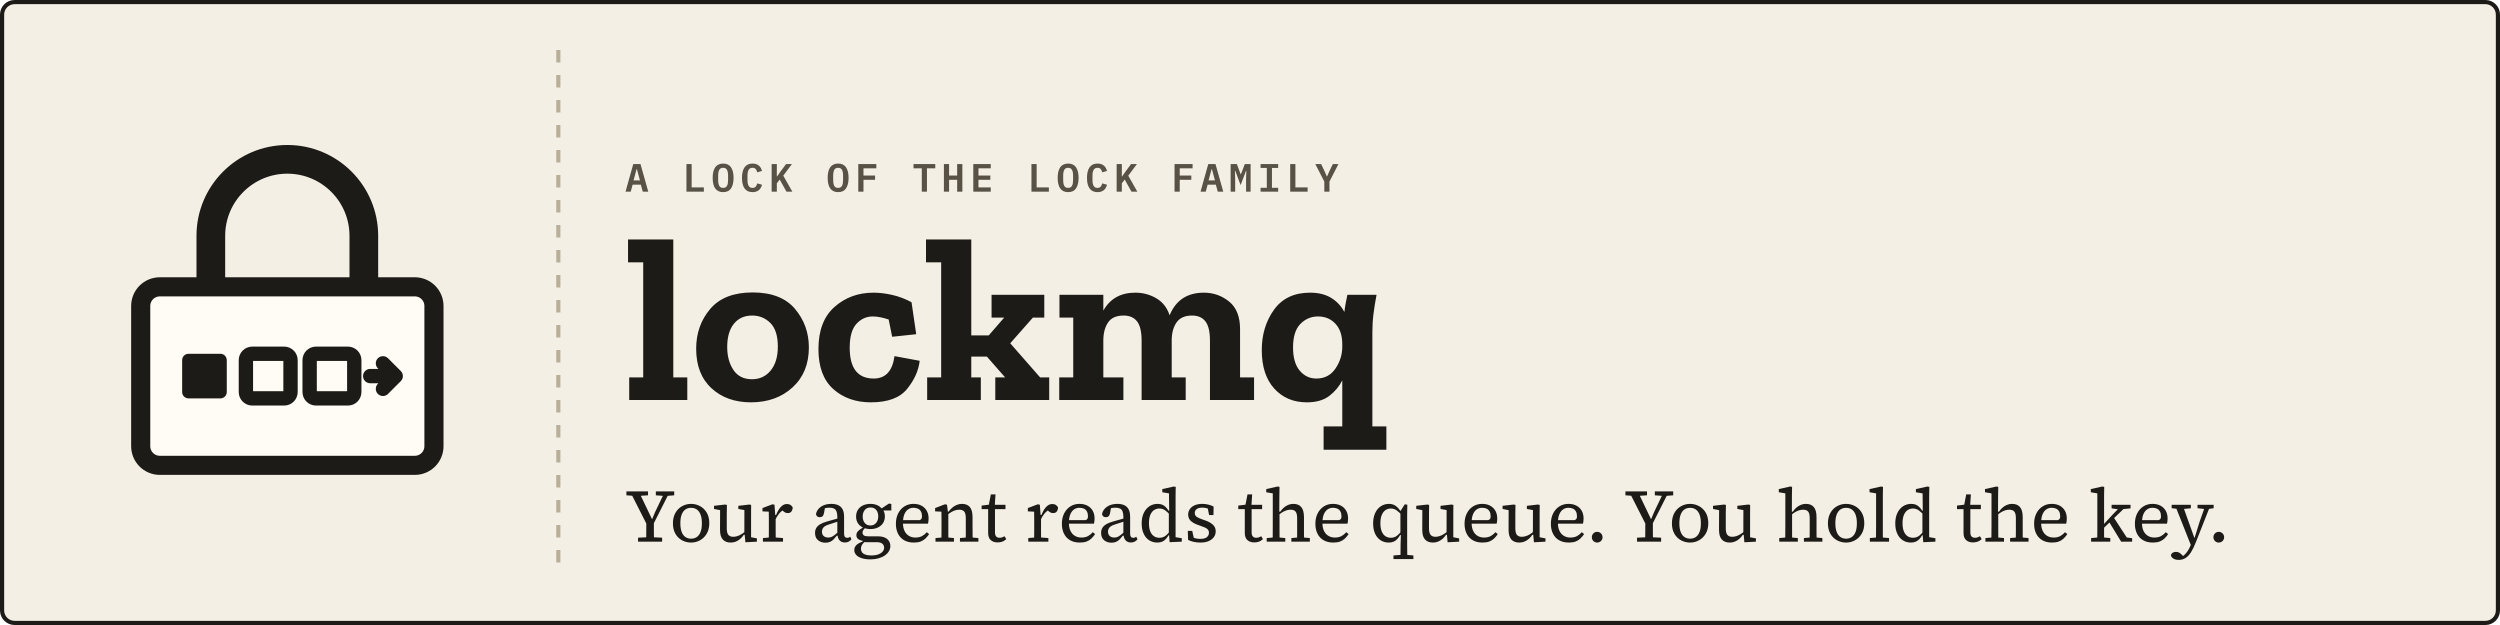
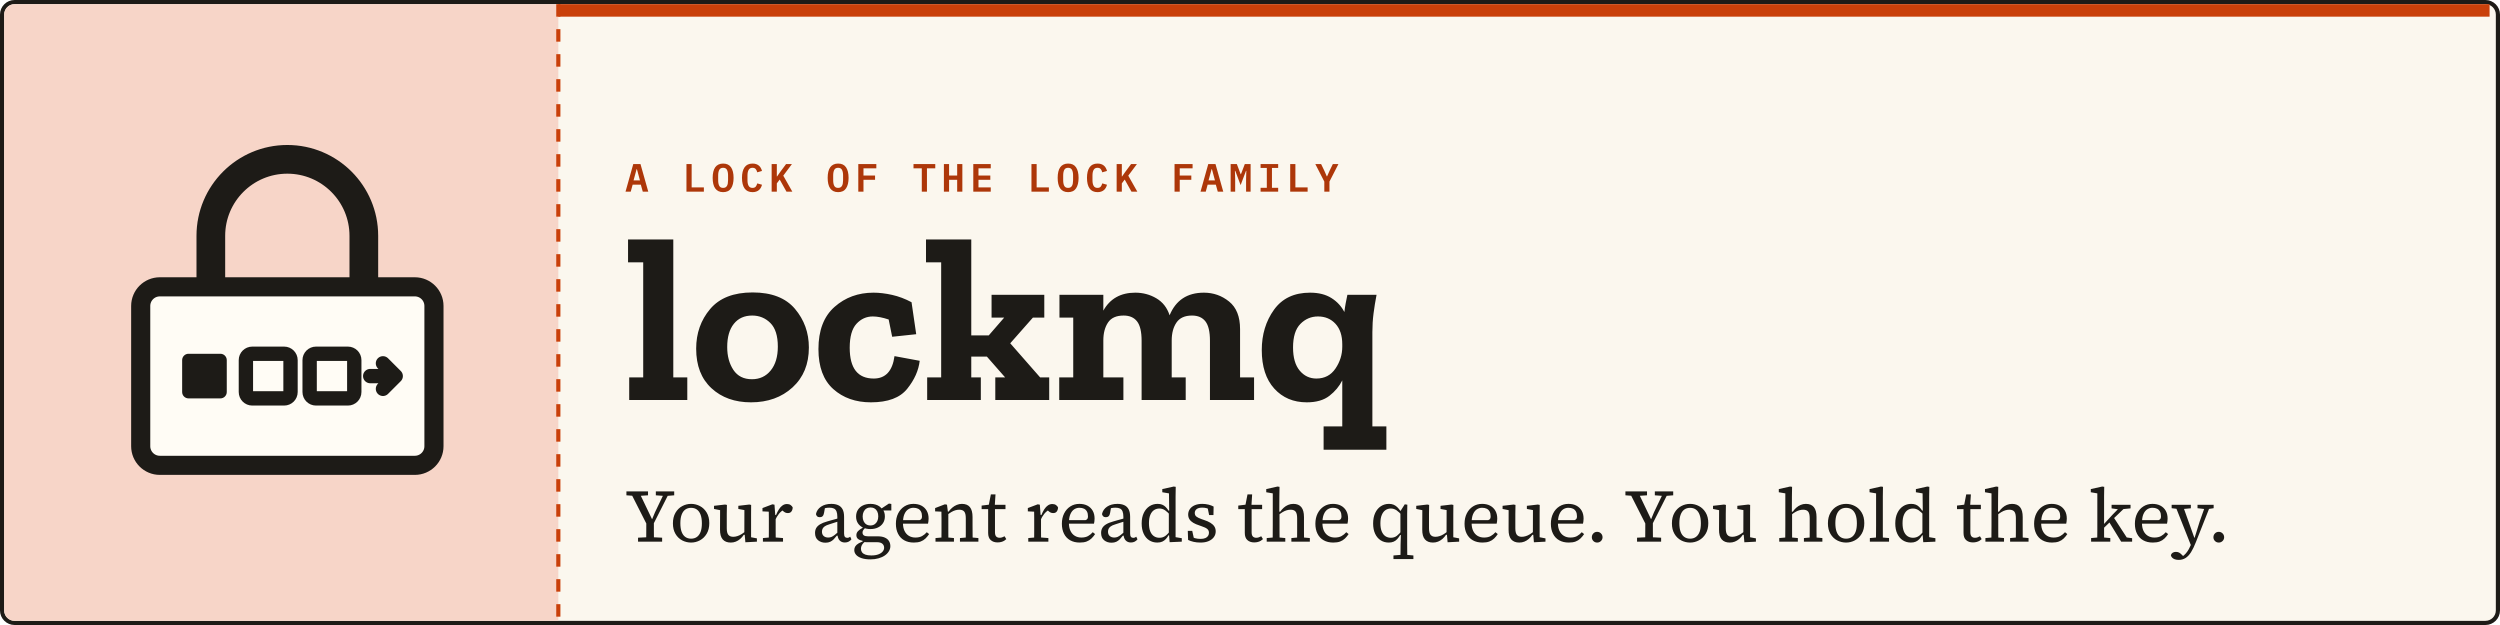
<svg xmlns="http://www.w3.org/2000/svg" viewBox="0 0 1200 300" width="1200" height="300" role="img" aria-label="lockmq: Your agent reads the queue. You hold the key.">
  <style>.lg .i{stroke:#1d1b17}.lg .f{fill:#1d1b17}.lg .p{fill:#fffcf5}.lg .d{stroke:#575146}</style>
-   <rect x="1" y="1" width="1198" height="298" rx="6" fill="#f4efe4" stroke="#1d1b17" stroke-width="2" />
-   <path d="M268 24 V276" stroke="#b9af98" stroke-width="2" stroke-dasharray="6 6" />
+   <rect x="1" y="1" width="1198" height="298" rx="6" fill="#fbf7ee" stroke="#1d1b17" stroke-width="2" />
+   <path d="M7 2 H268 V298 H7 a5 5 0 0 1 -5 -5 V7 a5 5 0 0 1 5 -5 Z" fill="#f7d5c8" />
+   <path d="M268 2 V298" stroke="#c9400a" stroke-width="2" stroke-dasharray="6 6" />
+   <path d="M268 5 H1195" stroke="#c9400a" stroke-width="6" />
  <g class="lg" transform="translate(40 52) scale(1.53)">
    <path class="i" d="M40 58 V40 a24 24 0 0 1 48 0 V58" fill="none" stroke-width="9" stroke-linecap="round" />
    <rect class="p i" x="18" y="56" width="92" height="56" rx="6" stroke-width="6" />
    <rect class="f" x="31" y="77" width="14" height="14" rx="2" />
    <g class="i" fill="none" stroke-width="4.5" stroke-linecap="round" stroke-linejoin="round">
      <rect x="51" y="77" width="14" height="14" rx="2" />
      <rect x="71" y="77" width="14" height="14" rx="2" />
      <path d="M90 84 H98 M94 80 L98 84 L94 88" />
    </g>
  </g>
-   <path fill="#575146" d="M308.53 92 307.6 88.64H303.67L302.75 92H300.25L303.97 78.74H307.43L311.17 92ZM305.72 81.19H305.57L304.1 86.6H307.18ZM329.5 92V78.74H331.99V89.95H337.86V92ZM347.1 92.23Q345.81 92.23 344.86 91.76Q343.91 91.3 343.29 90.42Q342.67 89.55 342.38 88.28Q342.08 87 342.08 85.37Q342.08 83.75 342.38 82.47Q342.67 81.19 343.29 80.31Q343.91 79.44 344.86 78.98Q345.81 78.51 347.1 78.51Q349.68 78.51 350.9 80.31Q352.12 82.12 352.12 85.37Q352.12 88.62 350.9 90.42Q349.68 92.23 347.1 92.23ZM347.1 90.19Q347.76 90.19 348.22 89.94Q348.68 89.68 348.95 89.21Q349.23 88.73 349.35 88.04Q349.47 87.34 349.47 86.49V84.23Q349.47 82.52 348.95 81.53Q348.43 80.54 347.1 80.54Q345.77 80.54 345.25 81.53Q344.72 82.52 344.72 84.23V86.51Q344.72 88.22 345.25 89.21Q345.77 90.19 347.1 90.19ZM361.24 92.23Q358.64 92.23 357.39 90.44Q356.15 88.66 356.15 85.37Q356.15 82.1 357.39 80.31Q358.64 78.51 361.24 78.51Q362.23 78.51 362.98 78.78Q363.73 79.04 364.28 79.51Q364.83 79.97 365.19 80.63Q365.56 81.28 365.76 82.06L363.48 82.71Q363.35 82.25 363.18 81.85Q363.01 81.45 362.75 81.16Q362.5 80.87 362.12 80.7Q361.74 80.54 361.2 80.54Q359.91 80.54 359.35 81.53Q358.79 82.52 358.79 84.23V86.51Q358.79 88.22 359.35 89.21Q359.91 90.19 361.2 90.19Q361.74 90.19 362.12 90.03Q362.5 89.87 362.75 89.58Q363.01 89.28 363.18 88.88Q363.35 88.48 363.48 88.03L365.76 88.67Q365.56 89.45 365.19 90.11Q364.83 90.77 364.28 91.23Q363.73 91.7 362.98 91.96Q362.23 92.23 361.24 92.23ZM374.26 86.19 372.88 88.01V92H370.39V78.74H372.88V84.7H372.99L374.53 82.5L377.32 78.74H380.13L375.97 84.32L380.32 92H377.51ZM402.3 92.23Q401.01 92.23 400.06 91.76Q399.11 91.3 398.49 90.42Q397.87 89.55 397.58 88.28Q397.28 87 397.28 85.37Q397.28 83.75 397.58 82.47Q397.87 81.19 398.49 80.31Q399.11 79.44 400.06 78.98Q401.01 78.51 402.3 78.51Q404.88 78.51 406.1 80.31Q407.32 82.12 407.32 85.37Q407.32 88.62 406.1 90.42Q404.88 92.23 402.3 92.23ZM402.3 90.19Q402.97 90.19 403.42 89.94Q403.88 89.68 404.15 89.21Q404.43 88.73 404.55 88.04Q404.68 87.34 404.68 86.49V84.23Q404.68 82.52 404.15 81.53Q403.63 80.54 402.3 80.54Q400.97 80.54 400.45 81.53Q399.93 82.52 399.93 84.23V86.51Q399.93 88.22 400.45 89.21Q400.97 90.19 402.3 90.19ZM411.98 92V78.74H420.64V80.79H414.47V84.25H420.03V86.3H414.47V92ZM444.94 80.79V92H442.46V80.79H438.48V78.74H448.93V80.79ZM459.44 86.3H455.56V92H453.07V78.74H455.56V84.25H459.44V78.74H461.93V92H459.44ZM467.18 92V78.74H475.56V80.79H469.67V84.25H475.35V86.3H469.67V89.95H475.56V92ZM495.1 92V78.74H497.59V89.95H503.46V92ZM512.7 92.23Q511.41 92.23 510.46 91.76Q509.51 91.3 508.89 90.42Q508.27 89.55 507.98 88.28Q507.68 87 507.68 85.37Q507.68 83.75 507.98 82.47Q508.27 81.19 508.89 80.31Q509.51 79.44 510.46 78.98Q511.41 78.51 512.7 78.51Q515.28 78.51 516.5 80.31Q517.72 82.12 517.72 85.37Q517.72 88.62 516.5 90.42Q515.28 92.23 512.7 92.23ZM512.7 90.19Q513.37 90.19 513.82 89.94Q514.28 89.68 514.55 89.21Q514.83 88.73 514.95 88.04Q515.08 87.34 515.08 86.49V84.23Q515.08 82.52 514.55 81.53Q514.03 80.54 512.7 80.54Q511.37 80.54 510.85 81.53Q510.33 82.52 510.33 84.23V86.51Q510.33 88.22 510.85 89.21Q511.37 90.19 512.7 90.19ZM526.84 92.23Q524.24 92.23 522.99 90.44Q521.75 88.66 521.75 85.37Q521.75 82.1 522.99 80.31Q524.24 78.51 526.84 78.51Q527.83 78.51 528.58 78.78Q529.33 79.04 529.88 79.51Q530.43 79.97 530.79 80.63Q531.16 81.28 531.36 82.06L529.08 82.71Q528.95 82.25 528.78 81.85Q528.61 81.45 528.35 81.16Q528.1 80.87 527.72 80.7Q527.34 80.54 526.8 80.54Q525.51 80.54 524.95 81.53Q524.39 82.52 524.39 84.23V86.51Q524.39 88.22 524.95 89.21Q525.51 90.19 526.8 90.19Q527.34 90.19 527.72 90.03Q528.1 89.87 528.35 89.58Q528.61 89.28 528.78 88.88Q528.95 88.48 529.08 88.03L531.36 88.67Q531.16 89.45 530.79 90.11Q530.43 90.77 529.88 91.23Q529.33 91.7 528.58 91.96Q527.83 92.23 526.84 92.23ZM539.86 86.19 538.48 88.01V92H535.99V78.74H538.48V84.7H538.59L540.13 82.5L542.92 78.74H545.73L541.57 84.32L545.92 92H543.11ZM563.78 92V78.74H572.44V80.79H566.27V84.25H571.83V86.3H566.27V92ZM584.53 92 583.6 88.64H579.67L578.76 92H576.25L579.97 78.74H583.43L587.17 92ZM581.72 81.19H581.57L580.1 86.6H583.18ZM598.12 85.86 598.24 82.03H598.07L595.5 88.85L592.94 82.03H592.76L592.88 85.86V92H590.71V78.74H593.68L595.52 83.62H595.65L597.51 78.74H600.29V92H598.12ZM605.08 92V90.14H608.07V80.6H605.08V78.74H613.52V80.6H610.54V90.14H613.52V92ZM619.3 92V78.74H621.79V89.95H627.66V92ZM635.67 92V87.16L631.35 78.74H634.13L635.67 81.93L636.86 84.65H637L638.21 81.93L639.77 78.74H642.45L638.14 87.16V92Z" />
+   <path fill="#ad3709" d="M308.53 92 307.6 88.64H303.67L302.75 92H300.25L303.97 78.74H307.43L311.17 92ZM305.72 81.19H305.57L304.1 86.6H307.18ZM329.5 92V78.74H331.99V89.95H337.86V92ZM347.1 92.23Q345.81 92.23 344.86 91.76Q343.91 91.3 343.29 90.42Q342.67 89.55 342.38 88.28Q342.08 87 342.08 85.37Q342.08 83.75 342.38 82.47Q342.67 81.19 343.29 80.31Q343.91 79.44 344.86 78.98Q345.81 78.51 347.1 78.51Q349.68 78.51 350.9 80.31Q352.12 82.12 352.12 85.37Q352.12 88.62 350.9 90.42Q349.68 92.23 347.1 92.23ZM347.1 90.19Q347.76 90.19 348.22 89.94Q348.68 89.68 348.95 89.21Q349.23 88.73 349.35 88.04Q349.47 87.34 349.47 86.49V84.23Q349.47 82.52 348.95 81.53Q348.43 80.54 347.1 80.54Q345.77 80.54 345.25 81.53Q344.72 82.52 344.72 84.23V86.51Q344.72 88.22 345.25 89.21Q345.77 90.19 347.1 90.19ZM361.24 92.23Q358.64 92.23 357.39 90.44Q356.15 88.66 356.15 85.37Q356.15 82.1 357.39 80.31Q358.64 78.51 361.24 78.51Q362.23 78.51 362.98 78.78Q363.73 79.04 364.28 79.51Q364.83 79.97 365.19 80.63Q365.56 81.28 365.76 82.06L363.48 82.71Q363.35 82.25 363.18 81.85Q363.01 81.45 362.75 81.16Q362.5 80.87 362.12 80.7Q361.74 80.54 361.2 80.54Q359.91 80.54 359.35 81.53Q358.79 82.52 358.79 84.23V86.51Q358.79 88.22 359.35 89.21Q359.91 90.19 361.2 90.19Q361.74 90.19 362.12 90.03Q362.5 89.87 362.75 89.58Q363.01 89.28 363.18 88.88Q363.35 88.48 363.48 88.03L365.76 88.67Q365.56 89.45 365.19 90.11Q364.83 90.77 364.28 91.23Q363.73 91.7 362.98 91.96Q362.23 92.23 361.24 92.23ZM374.26 86.19 372.88 88.01V92H370.39V78.74H372.88V84.7H372.99L374.53 82.5L377.32 78.74H380.13L375.97 84.32L380.32 92H377.51ZM402.3 92.23Q401.01 92.23 400.06 91.76Q399.11 91.3 398.49 90.42Q397.87 89.55 397.58 88.28Q397.28 87 397.28 85.37Q397.28 83.75 397.58 82.47Q397.87 81.19 398.49 80.31Q399.11 79.44 400.06 78.98Q401.01 78.51 402.3 78.51Q404.88 78.51 406.1 80.31Q407.32 82.12 407.32 85.37Q407.32 88.62 406.1 90.42Q404.88 92.23 402.3 92.23ZM402.3 90.19Q402.97 90.19 403.42 89.94Q403.88 89.68 404.15 89.21Q404.43 88.73 404.55 88.04Q404.68 87.34 404.68 86.49V84.23Q404.68 82.52 404.15 81.53Q403.63 80.54 402.3 80.54Q400.97 80.54 400.45 81.53Q399.93 82.52 399.93 84.23V86.51Q399.93 88.22 400.45 89.21Q400.97 90.19 402.3 90.19ZM411.98 92V78.74H420.64V80.79H414.47V84.25H420.03V86.3H414.47V92ZM444.94 80.79V92H442.46V80.79H438.48V78.74H448.93V80.79ZM459.44 86.3H455.56V92H453.07V78.74H455.56V84.25H459.44V78.74H461.93V92H459.44ZM467.18 92V78.74H475.56V80.79H469.67V84.25H475.35V86.3H469.67V89.95H475.56V92ZM495.1 92V78.74H497.59V89.95H503.46V92ZM512.7 92.23Q511.41 92.23 510.46 91.76Q509.51 91.3 508.89 90.42Q508.27 89.55 507.98 88.28Q507.68 87 507.68 85.37Q507.68 83.75 507.98 82.47Q508.27 81.19 508.89 80.31Q509.51 79.44 510.46 78.98Q511.41 78.51 512.7 78.51Q515.28 78.51 516.5 80.31Q517.72 82.12 517.72 85.37Q517.72 88.62 516.5 90.42Q515.28 92.23 512.7 92.23ZM512.7 90.19Q513.37 90.19 513.82 89.94Q514.28 89.68 514.55 89.21Q514.83 88.73 514.95 88.04Q515.08 87.34 515.08 86.49V84.23Q515.08 82.52 514.55 81.53Q514.03 80.54 512.7 80.54Q511.37 80.54 510.85 81.53Q510.33 82.52 510.33 84.23V86.51Q510.33 88.22 510.85 89.21Q511.37 90.19 512.7 90.19ZM526.84 92.23Q524.24 92.23 522.99 90.44Q521.75 88.66 521.75 85.37Q521.75 82.1 522.99 80.31Q524.24 78.51 526.84 78.51Q527.83 78.51 528.58 78.78Q529.33 79.04 529.88 79.51Q530.43 79.97 530.79 80.63Q531.16 81.28 531.36 82.06L529.08 82.71Q528.95 82.25 528.78 81.85Q528.61 81.45 528.35 81.16Q528.1 80.87 527.72 80.7Q527.34 80.54 526.8 80.54Q525.51 80.54 524.95 81.53Q524.39 82.52 524.39 84.23V86.51Q524.39 88.22 524.95 89.21Q525.51 90.19 526.8 90.19Q527.34 90.19 527.72 90.03Q528.1 89.87 528.35 89.58Q528.61 89.28 528.78 88.88Q528.95 88.48 529.08 88.03L531.36 88.67Q531.16 89.45 530.79 90.11Q530.43 90.77 529.88 91.23Q529.33 91.7 528.58 91.96Q527.83 92.23 526.84 92.23ZM539.86 86.19 538.48 88.01V92H535.99V78.74H538.48V84.7H538.59L540.13 82.5L542.92 78.74H545.73L541.57 84.32L545.92 92H543.11ZM563.78 92V78.74H572.44V80.79H566.27V84.25H571.83V86.3H566.27V92ZM584.53 92 583.6 88.64H579.67L578.76 92H576.25L579.97 78.74H583.43L587.17 92ZM581.72 81.19H581.57L580.1 86.6H583.18ZM598.12 85.86 598.24 82.03H598.07L595.5 88.85L592.94 82.03H592.76L592.88 85.86V92H590.71V78.74H593.68L595.52 83.62H595.65L597.51 78.74H600.29V92H598.12ZM605.08 92V90.14H608.07V80.6H605.08V78.74H613.52V80.6H610.54V90.14H613.52V92ZM619.3 92V78.74H621.79V89.95H627.66V92ZM635.67 92V87.16L631.35 78.74H634.13L635.67 81.93L636.86 84.65H637L638.21 81.93L639.77 78.74H642.45L638.14 87.16V92Z" />
  <path fill="#1d1b17" d="M329.9 192H302.02V181.14H308.74V125.92H301.46V114.94H323.18V181.14H329.9ZM388.26 166.8Q388.26 178.78 380.42 185.95Q372.58 193.12 360.48 193.12Q348.83 193.12 341.5 186.34Q334.16 179.57 334.16 167.36Q334.16 156.27 340.88 148.32Q347.6 140.37 361.26 140.37Q374.93 140.37 381.59 148.26Q388.26 156.16 388.26 166.8ZM373.36 166.35Q373.36 158.62 369.78 155.04Q366.19 151.46 361.04 151.46Q355.44 151.46 352.25 155.43Q349.06 159.41 349.06 166.58Q349.06 173.07 352.02 177.55Q354.99 182.03 360.93 182.03Q366.53 182.03 369.94 177.83Q373.36 173.63 373.36 166.35ZM441.46 173.18Q440.67 180.13 435.46 186.62Q430.26 193.12 418.05 193.12Q407.07 193.12 399.96 186.74Q392.85 180.35 392.85 167.58Q392.85 154.14 400.58 147.31Q408.3 140.48 419.28 140.48Q423.42 140.48 428.18 141.54Q432.94 142.61 437.54 145.07L439.78 160.42L428.24 161.65L426.56 153.36Q422.19 151.9 418.94 151.9Q414.35 151.9 411.1 155.43Q407.86 158.96 407.86 166.91Q407.86 181.7 419.39 181.7Q427.9 181.7 429.36 170.94ZM503.62 192H477.74V181.14H482.45L473.71 171.17H466.21V181.14H470.8V192H445.04V181.14H451.76V125.92H444.48V114.94H466.21V160.98H474.61L482 152.46H475.95V141.49H501.26V152.46H495.78L484.91 164.78L499.25 181.14H503.62ZM601.95 192H580.78V163.55Q580.78 157.06 578.6 154.26Q576.42 151.46 572.16 151.46Q567.01 151.46 564.71 154.82Q562.42 158.18 562.42 163.44V181.14H569.14V192H547.97V163.55Q547.97 157.06 545.78 154.26Q543.6 151.46 539.34 151.46Q534.08 151.46 531.84 154.82Q529.6 158.18 529.6 163.44V181.14H539.23V192H508.43V181.14H515.15V152.46H508.54V141.49H529.6V149.1Q534.42 140.48 544.94 140.48Q550.43 140.48 555.02 143.17Q559.62 145.86 561.41 151.34Q565.89 140.48 577.87 140.48Q584.7 140.48 589.97 144.74Q595.23 148.99 595.23 157.95V181.14H601.95ZM665.46 215.86H635.33V204.66H644.29V182.59Q642.16 186.85 638.13 189.98Q634.1 193.12 627.26 193.12Q617.63 193.12 611.64 186.51Q605.65 179.9 605.65 168.03Q605.65 156.83 611.53 148.66Q617.41 140.48 628.83 140.48Q634.99 140.48 639.08 143.06Q643.17 145.63 645.3 149.78Q645.52 147.76 645.91 145.69Q646.3 143.62 646.75 141.49H660.75Q659.86 146.08 659.3 150.45Q658.74 154.82 658.74 159.41V204.66H665.46ZM644.29 166.46V165.23Q644.29 158.96 641.04 155.43Q637.79 151.9 632.64 151.9Q627.71 151.9 624.18 155.49Q620.66 159.07 620.66 166.8Q620.66 174.08 623.85 177.89Q627.04 181.7 631.86 181.7Q637.79 181.7 641.04 176.88Q644.29 172.06 644.29 166.46Z" />
  <path fill="#1d1b17" d="M306.26 260V258.09L311.45 257.84H312.6L317.82 258.09V260ZM310.15 260Q310.19 258.7 310.19 257.41Q310.19 256.11 310.21 254.78Q310.22 253.45 310.22 252.04Q310.22 250.64 310.22 249.16H313.86Q313.86 250.64 313.86 252.03Q313.86 253.41 313.86 254.76Q313.86 256.11 313.88 257.41Q313.9 258.7 313.9 260ZM310.76 252.33 302.41 235.88H306.59L313.21 249.7H312.82L314.4 245.89L319.19 235.88H321.56L313.25 252.33ZM300.68 237.75V235.88H311.05V237.75L306.55 238.04H304.72ZM314.8 237.75V235.88H323.62V237.75L320.02 238.04H318.79ZM331.72 260.43Q329.45 260.43 327.45 259.39Q325.45 258.34 324.23 256.27Q323 254.2 323 251.22Q323 248.23 324.23 246.12Q325.45 244.02 327.45 242.94Q329.45 241.86 331.72 241.86Q333.98 241.86 335.98 242.92Q337.98 243.98 339.22 246.05Q340.46 248.12 340.46 251.11Q340.46 254.1 339.22 256.18Q337.98 258.27 335.98 259.35Q333.98 260.43 331.72 260.43ZM331.72 258.56Q333.37 258.56 334.52 257.73Q335.68 256.9 336.29 255.28Q336.9 253.66 336.9 251.22Q336.9 248.73 336.29 247.08Q335.68 245.42 334.52 244.59Q333.37 243.76 331.72 243.76Q330.1 243.76 328.94 244.59Q327.79 245.42 327.18 247.06Q326.57 248.7 326.57 251.14Q326.57 253.63 327.18 255.27Q327.79 256.9 328.94 257.73Q330.1 258.56 331.72 258.56ZM350.76 260.43Q348.24 260.43 346.91 258.92Q345.58 257.41 345.61 254.17L345.65 243.87L346.76 245.1L342.73 244.3V242.79L348.02 242.18L348.92 242.36L348.85 246.72V253.59Q348.85 255.79 349.61 256.72Q350.36 257.66 351.95 257.66Q352.88 257.66 353.87 257.35Q354.86 257.05 355.84 256.45Q356.81 255.86 357.74 255.07L358.03 256.69H357.02Q356.27 257.84 355.3 258.69Q354.32 259.53 353.19 259.98Q352.06 260.43 350.76 260.43ZM357.78 260.29 357.42 256.22 357.28 256.18 357.31 244.84 354.4 244.3V242.79L359.65 242.18L360.55 242.36L360.52 246.72V257.88L363.32 258.42V260ZM366.2 260V258.27L370.27 257.91H371.28L375.85 258.27V260ZM369.01 260Q369.01 258.92 369.03 257.59Q369.05 256.26 369.05 254.85Q369.05 253.45 369.05 252.26V250.39Q369.05 249.45 369.05 248.66Q369.05 247.87 369.03 247.13Q369.01 246.39 369.01 245.6L365.99 245.46V243.87L370.74 242.07L371.75 242.25L372.11 247.15L372.32 247.18V252.26Q372.32 253.45 372.32 254.85Q372.32 256.26 372.34 257.59Q372.36 258.92 372.36 260ZM372 249.88 371.71 247.22H372.5Q373.15 245.6 373.93 244.41Q374.7 243.22 375.65 242.58Q376.61 241.93 377.76 241.93Q378.84 241.93 379.54 242.45Q380.24 242.97 380.5 243.58Q380.46 244.7 379.9 245.49Q379.34 246.28 378.16 246.28Q377.4 246.28 376.84 245.98Q376.28 245.67 375.82 245.24L374.99 244.45L376.86 244.3Q375.06 245.17 373.89 246.63Q372.72 248.08 372 249.88ZM396.19 260.5Q394.14 260.5 392.68 259.32Q391.22 258.13 391.22 255.82Q391.22 254.49 391.78 253.48Q392.34 252.48 393.62 251.68Q394.9 250.89 397.09 250.28Q398.14 249.96 399.16 249.69Q400.19 249.42 401.21 249.13Q402.24 248.84 403.25 248.55V250.03Q401.95 250.42 400.66 250.84Q399.36 251.25 398.06 251.68Q396.59 252.12 395.83 252.67Q395.08 253.23 394.81 253.86Q394.54 254.49 394.54 255.21Q394.54 256.54 395.36 257.28Q396.19 258.02 397.56 258.02Q398.46 258.02 399.18 257.7Q399.9 257.37 400.73 256.71Q401.56 256.04 402.67 255.07L402.92 257.12H401.66Q400.94 258.06 400.21 258.83Q399.47 259.6 398.51 260.05Q397.56 260.5 396.19 260.5ZM405.52 260.4Q403.97 260.4 403.01 259.39Q402.06 258.38 401.99 256.4L401.92 256.33V248.08Q401.92 246.43 401.52 245.46Q401.12 244.48 400.28 244.09Q399.43 243.69 398.14 243.69Q397.24 243.69 396.41 243.84Q395.58 243.98 394.68 244.38L396.12 242.94L395.54 246.18Q395.36 247.26 394.86 247.76Q394.36 248.26 393.53 248.26Q392.66 248.26 392.21 247.81Q391.76 247.36 391.66 246.75Q392.12 244.52 394.1 243.19Q396.08 241.86 399.07 241.86Q400.94 241.86 402.31 242.47Q403.68 243.08 404.42 244.43Q405.16 245.78 405.16 248.08V256.08Q405.16 257.19 405.55 257.68Q405.95 258.16 406.67 258.16Q407.14 258.16 407.48 258Q407.82 257.84 408.11 257.62L408.68 258.88Q408.14 259.57 407.37 259.98Q406.6 260.4 405.52 260.4ZM417.83 268.5Q415.31 268.5 413.58 267.92Q411.85 267.34 410.95 266.34Q410.05 265.33 410.05 264.03Q410.05 263.02 410.56 262.23Q411.06 261.44 412.18 260.79Q413.29 260.14 415.09 259.6L415.34 259.86Q414.66 260.36 414.19 260.94Q413.72 261.51 413.49 262.12Q413.26 262.74 413.26 263.46Q413.26 264.39 413.78 265.11Q414.3 265.83 415.4 266.23Q416.5 266.62 418.22 266.62Q420.24 266.62 421.61 266.1Q422.98 265.58 423.68 264.73Q424.38 263.89 424.38 262.92Q424.38 261.73 423.53 260.99Q422.69 260.25 420.85 260.25H416.21Q415.67 260.25 415.11 260.23Q414.55 260.22 414.05 260.18V259.6Q412.72 259.35 411.89 258.72Q411.06 258.09 411.06 256.87Q411.06 255.79 411.83 254.96Q412.61 254.13 414.08 253.34V252.55L415.92 252.84Q414.95 253.66 414.48 254.28Q414.01 254.89 414.01 255.61Q414.01 256.51 414.64 256.98Q415.27 257.44 416.71 257.44H421.39Q423.37 257.44 424.7 258.04Q426.04 258.63 426.7 259.69Q427.37 260.76 427.37 262.16Q427.37 263.42 426.68 264.57Q426 265.72 424.74 266.61Q423.48 267.49 421.72 267.99Q419.95 268.5 417.83 268.5ZM417.83 253.95Q415.81 253.95 414.25 253.23Q412.68 252.51 411.8 251.16Q410.92 249.81 410.92 247.94Q410.92 246.07 411.8 244.7Q412.68 243.33 414.25 242.59Q415.81 241.86 417.83 241.86Q419.16 241.86 420.24 242.18Q421.32 242.5 422.11 243.06Q422.9 243.62 423.37 244.38L423.62 244.41Q424.16 245.1 424.45 245.92Q424.74 246.75 424.74 247.87Q424.74 249.7 423.86 251.07Q422.98 252.44 421.41 253.2Q419.84 253.95 417.83 253.95ZM417.79 252.22Q418.94 252.22 419.79 251.67Q420.64 251.11 421.1 250.14Q421.57 249.16 421.57 247.83Q421.57 246.54 421.12 245.58Q420.67 244.63 419.83 244.11Q418.98 243.58 417.86 243.58Q416.71 243.58 415.87 244.12Q415.02 244.66 414.55 245.64Q414.08 246.61 414.08 247.9Q414.08 249.2 414.53 250.17Q414.98 251.14 415.81 251.68Q416.64 252.22 417.79 252.22ZM422.36 245.02V243.98H423.26L426.68 241.71L427.84 241.89V245.02ZM438.64 260.43Q435.94 260.43 434.01 259.33Q432.08 258.24 431.06 256.2Q430.03 254.17 430.03 251.4Q430.03 248.59 431.11 246.45Q432.19 244.3 434.1 243.08Q436.01 241.86 438.46 241.86Q440.65 241.86 442.27 242.7Q443.89 243.55 444.81 245.13Q445.73 246.72 445.73 248.91Q445.73 249.6 445.64 250.26Q445.55 250.93 445.44 251.36H431.94V249.67H441.37Q442.13 249.42 442.34 248.95Q442.56 248.48 442.56 247.87Q442.56 246.46 442.07 245.55Q441.59 244.63 440.67 244.18Q439.75 243.73 438.46 243.73Q437.09 243.73 435.94 244.48Q434.78 245.24 434.1 246.84Q433.42 248.44 433.42 251.04Q433.42 253.23 434.15 254.8Q434.89 256.36 436.24 257.19Q437.59 258.02 439.39 258.02Q441.3 258.02 442.58 257.32Q443.86 256.62 444.86 255.46L445.98 256.36Q445.19 257.55 444.22 258.49Q443.24 259.42 441.91 259.93Q440.58 260.43 438.64 260.43ZM449.04 260V258.27L453.11 257.91H454.08L457.9 258.27V260ZM451.88 260Q451.88 258.92 451.9 257.59Q451.92 256.26 451.92 254.85Q451.92 253.45 451.92 252.26V250.39Q451.92 249.45 451.92 248.66Q451.92 247.87 451.9 247.13Q451.88 246.39 451.88 245.6L448.86 245.46V243.87L453.54 242.07L454.55 242.25L455.05 246.14H455.2V252.26Q455.2 253.45 455.2 254.85Q455.2 256.26 455.21 257.59Q455.23 258.92 455.23 260ZM460.78 260V258.27L464.77 257.91H465.74L469.63 258.27V260ZM463.55 260Q463.55 258.92 463.57 257.59Q463.58 256.26 463.58 254.87Q463.58 253.48 463.58 252.26V248.77Q463.58 246.5 462.85 245.58Q462.11 244.66 460.45 244.66Q459.52 244.66 458.58 244.93Q457.64 245.2 456.69 245.76Q455.74 246.32 454.73 247.11L454.48 245.56H455.34Q456.1 244.52 457.07 243.69Q458.04 242.86 459.23 242.36Q460.42 241.86 461.71 241.86Q464.3 241.86 465.56 243.42Q466.82 244.99 466.82 248.19V252.26Q466.82 253.48 466.84 254.87Q466.86 256.26 466.86 257.59Q466.86 258.92 466.9 260ZM476 244.38V242.29H482.63V244.38ZM478.81 260.36Q476.8 260.36 475.55 259.24Q474.31 258.13 474.31 255.79Q474.31 255.14 474.31 254.51Q474.31 253.88 474.31 253.05V244.38H471.18V242.68L475.79 242.11L474.46 243.22L475.61 237.32H477.84L477.44 243.51L477.59 243.87V255.46Q477.59 256.9 478.18 257.52Q478.78 258.13 479.82 258.13Q480.5 258.13 481.08 257.91Q481.66 257.7 482.2 257.41L483.02 258.78Q482.63 259.17 482.02 259.55Q481.4 259.93 480.59 260.14Q479.78 260.36 478.81 260.36ZM493.57 260V258.27L497.64 257.91H498.65L503.22 258.27V260ZM496.38 260Q496.38 258.92 496.4 257.59Q496.42 256.26 496.42 254.85Q496.42 253.45 496.42 252.26V250.39Q496.42 249.45 496.42 248.66Q496.42 247.87 496.4 247.13Q496.38 246.39 496.38 245.6L493.36 245.46V243.87L498.11 242.07L499.12 242.25L499.48 247.15L499.69 247.18V252.26Q499.69 253.45 499.69 254.85Q499.69 256.26 499.71 257.59Q499.73 258.92 499.73 260ZM499.37 249.88 499.08 247.22H499.87Q500.52 245.6 501.29 244.41Q502.07 243.22 503.02 242.58Q503.98 241.93 505.13 241.93Q506.21 241.93 506.91 242.45Q507.61 242.97 507.86 243.58Q507.83 244.7 507.27 245.49Q506.71 246.28 505.52 246.28Q504.77 246.28 504.21 245.98Q503.65 245.67 503.18 245.24L502.36 244.45L504.23 244.3Q502.43 245.17 501.26 246.63Q500.09 248.08 499.37 249.88ZM518.3 260.43Q515.6 260.43 513.68 259.33Q511.75 258.24 510.73 256.2Q509.7 254.17 509.7 251.4Q509.7 248.59 510.78 246.45Q511.86 244.3 513.77 243.08Q515.68 241.86 518.12 241.86Q520.32 241.86 521.94 242.7Q523.56 243.55 524.48 245.13Q525.4 246.72 525.4 248.91Q525.4 249.6 525.31 250.26Q525.22 250.93 525.11 251.36H511.61V249.67H521.04Q521.8 249.42 522.01 248.95Q522.23 248.48 522.23 247.87Q522.23 246.46 521.74 245.55Q521.26 244.63 520.34 244.18Q519.42 243.73 518.12 243.73Q516.76 243.73 515.6 244.48Q514.45 245.24 513.77 246.84Q513.08 248.44 513.08 251.04Q513.08 253.23 513.82 254.8Q514.56 256.36 515.91 257.19Q517.26 258.02 519.06 258.02Q520.97 258.02 522.25 257.32Q523.52 256.62 524.53 255.46L525.65 256.36Q524.86 257.55 523.88 258.49Q522.91 259.42 521.58 259.93Q520.25 260.43 518.3 260.43ZM533.5 260.5Q531.44 260.5 529.99 259.32Q528.53 258.13 528.53 255.82Q528.53 254.49 529.09 253.48Q529.64 252.48 530.92 251.68Q532.2 250.89 534.4 250.28Q535.44 249.96 536.47 249.69Q537.49 249.42 538.52 249.13Q539.54 248.84 540.55 248.55V250.03Q539.26 250.42 537.96 250.84Q536.66 251.25 535.37 251.68Q533.89 252.12 533.14 252.67Q532.38 253.23 532.11 253.86Q531.84 254.49 531.84 255.21Q531.84 256.54 532.67 257.28Q533.5 258.02 534.86 258.02Q535.76 258.02 536.48 257.7Q537.2 257.37 538.03 256.71Q538.86 256.04 539.98 255.07L540.23 257.12H538.97Q538.25 258.06 537.51 258.83Q536.77 259.6 535.82 260.05Q534.86 260.5 533.5 260.5ZM542.82 260.4Q541.27 260.4 540.32 259.39Q539.36 258.38 539.29 256.4L539.22 256.33V248.08Q539.22 246.43 538.82 245.46Q538.43 244.48 537.58 244.09Q536.74 243.69 535.44 243.69Q534.54 243.69 533.71 243.84Q532.88 243.98 531.98 244.38L533.42 242.94L532.85 246.18Q532.67 247.26 532.16 247.76Q531.66 248.26 530.83 248.26Q529.97 248.26 529.52 247.81Q529.07 247.36 528.96 246.75Q529.43 244.52 531.41 243.19Q533.39 241.86 536.38 241.86Q538.25 241.86 539.62 242.47Q540.98 243.08 541.72 244.43Q542.46 245.78 542.46 248.08V256.08Q542.46 257.19 542.86 257.68Q543.25 258.16 543.97 258.16Q544.44 258.16 544.78 258Q545.12 257.84 545.41 257.62L545.99 258.88Q545.45 259.57 544.67 259.98Q543.9 260.4 542.82 260.4ZM555.49 260.43Q553.3 260.43 551.6 259.33Q549.91 258.24 548.96 256.18Q548 254.13 548 251.25Q548 248.34 549.01 246.23Q550.02 244.12 551.75 242.99Q553.48 241.86 555.64 241.86Q556.9 241.86 557.83 242.23Q558.77 242.61 559.51 243.35Q560.24 244.09 560.89 245.1H562.19L562.01 247.54Q560.46 245.78 559.22 244.93Q557.98 244.09 556.5 244.09Q555.1 244.09 553.96 244.83Q552.83 245.56 552.16 247.13Q551.5 248.7 551.5 251.14Q551.5 253.56 552.14 255.1Q552.79 256.65 553.93 257.39Q555.06 258.13 556.5 258.13Q558.16 258.13 559.38 257.23Q560.6 256.33 561.97 254.49L562.12 256.94H560.89Q560.32 257.95 559.6 258.74Q558.88 259.53 557.89 259.98Q556.9 260.43 555.49 260.43ZM561.43 260.25 561.11 256.4 561.04 256.36V245.85L561.22 245.6L561.11 236.82L557.9 236.28V234.76L563.38 233.54L564.35 233.68L564.28 238.26V257.84L567.26 258.34V260ZM576.23 260.43Q574.43 260.43 572.95 260.09Q571.48 259.75 570.29 259.17L570.14 254.82H572.27L573.24 259.21H571.51V257.41Q572.38 257.98 573.6 258.33Q574.82 258.67 576.26 258.67Q577.7 258.67 578.59 258.27Q579.47 257.88 579.88 257.21Q580.3 256.54 580.3 255.75Q580.3 254.56 579.47 253.88Q578.64 253.2 576.84 252.62L575.65 252.19Q573.96 251.65 572.77 250.95Q571.58 250.24 570.95 249.27Q570.32 248.3 570.32 246.97Q570.32 245.53 571.13 244.36Q571.94 243.19 573.47 242.52Q575 241.86 577.09 241.86Q578.68 241.86 580.08 242.22Q581.48 242.58 582.53 243.15L582.46 247.22H580.37L579.58 243.3H581.05V244.77Q580.19 244.2 579.2 243.93Q578.21 243.66 577.09 243.66Q575.26 243.66 574.37 244.38Q573.49 245.1 573.49 246.21Q573.49 247.33 574.27 247.96Q575.04 248.59 576.91 249.24L577.85 249.56Q579.76 250.17 581.03 250.96Q582.31 251.76 582.92 252.75Q583.54 253.74 583.54 255.07Q583.54 256.58 582.67 257.79Q581.81 258.99 580.19 259.71Q578.57 260.43 576.23 260.43ZM599.2 244.38V242.29H605.82V244.38ZM602 260.36Q599.99 260.36 598.75 259.24Q597.5 258.13 597.5 255.79Q597.5 255.14 597.5 254.51Q597.5 253.88 597.5 253.05V244.38H594.37V242.68L598.98 242.11L597.65 243.22L598.8 237.32H601.03L600.64 243.51L600.78 243.87V255.46Q600.78 256.9 601.37 257.52Q601.97 258.13 603.01 258.13Q603.7 258.13 604.27 257.91Q604.85 257.7 605.39 257.41L606.22 258.78Q605.82 259.17 605.21 259.55Q604.6 259.93 603.79 260.14Q602.98 260.36 602 260.36ZM608.02 260V258.27L612.08 257.91H613.06L616.94 258.27V260ZM610.86 260Q610.9 258.92 610.9 257.59Q610.9 256.26 610.91 254.85Q610.93 253.45 610.93 252.26V236.82L607.8 236.28V234.76L613.2 233.54L614.17 233.68L614.1 238.26L614.06 246.03L614.17 246.28V252.26Q614.17 253.45 614.17 254.85Q614.17 256.26 614.19 257.59Q614.21 258.92 614.21 260ZM619.86 260V258.27L623.82 257.91H624.83L628.72 258.27V260ZM622.6 260Q622.6 258.92 622.61 257.59Q622.63 256.26 622.63 254.87Q622.63 253.48 622.63 252.26V248.77Q622.63 246.5 621.89 245.58Q621.16 244.66 619.5 244.66Q618.56 244.66 617.63 244.93Q616.69 245.2 615.74 245.76Q614.78 246.32 613.78 247.15L613.45 245.6H614.53Q615.22 244.56 616.17 243.71Q617.12 242.86 618.29 242.36Q619.46 241.86 620.8 241.86Q623.35 241.86 624.63 243.42Q625.91 244.99 625.91 248.19V252.26Q625.91 253.48 625.91 254.87Q625.91 256.26 625.93 257.59Q625.94 258.92 625.94 260ZM639.98 260.43Q637.28 260.43 635.36 259.33Q633.43 258.24 632.41 256.2Q631.38 254.17 631.38 251.4Q631.38 248.59 632.46 246.45Q633.54 244.3 635.45 243.08Q637.36 241.86 639.8 241.86Q642 241.86 643.62 242.7Q645.24 243.55 646.16 245.13Q647.08 246.72 647.08 248.91Q647.08 249.6 646.99 250.26Q646.9 250.93 646.79 251.36H633.29V249.67H642.72Q643.48 249.42 643.69 248.95Q643.91 248.48 643.91 247.87Q643.91 246.46 643.42 245.55Q642.94 244.63 642.02 244.18Q641.1 243.73 639.8 243.73Q638.44 243.73 637.28 244.48Q636.13 245.24 635.45 246.84Q634.76 248.44 634.76 251.04Q634.76 253.23 635.5 254.8Q636.24 256.36 637.59 257.19Q638.94 258.02 640.74 258.02Q642.65 258.02 643.93 257.32Q645.2 256.62 646.21 255.46L647.33 256.36Q646.54 257.55 645.56 258.49Q644.59 259.42 643.26 259.93Q641.93 260.43 639.98 260.43ZM668.86 268.35V266.62L673.32 266.26H674.33L678.43 266.62V268.35ZM666.59 260.43Q664.39 260.43 662.7 259.33Q661.01 258.24 660.05 256.18Q659.1 254.13 659.1 251.29Q659.1 248.34 660.09 246.23Q661.08 244.12 662.81 242.99Q664.54 241.86 666.7 241.86Q667.96 241.86 668.91 242.25Q669.86 242.65 670.64 243.39Q671.41 244.12 672.13 245.17H673.28L673.1 247.54Q671.59 245.78 670.33 244.93Q669.07 244.09 667.6 244.09Q666.19 244.09 665.06 244.84Q663.92 245.6 663.26 247.17Q662.59 248.73 662.59 251.18Q662.59 253.56 663.24 255.1Q663.89 256.65 665.02 257.39Q666.16 258.13 667.6 258.13Q669.25 258.13 670.48 257.21Q671.7 256.29 673.07 254.49L673.21 256.83H672.06Q671.41 257.95 670.67 258.76Q669.94 259.57 668.95 260Q667.96 260.43 666.59 260.43ZM672.2 268.35Q672.24 267.2 672.24 266.01Q672.24 264.82 672.26 263.64Q672.28 262.45 672.28 261.3L672.42 256.9L672.2 256.65V245.2L672.31 245.17L674.29 242.07L675.52 242.25L675.44 246.61V261.3Q675.44 262.45 675.46 263.64Q675.48 264.82 675.48 266.01Q675.48 267.2 675.52 268.35ZM687.83 260.43Q685.31 260.43 683.98 258.92Q682.64 257.41 682.68 254.17L682.72 243.87L683.83 245.1L679.8 244.3V242.79L685.09 242.18L685.99 242.36L685.92 246.72V253.59Q685.92 255.79 686.68 256.72Q687.43 257.66 689.02 257.66Q689.95 257.66 690.94 257.35Q691.93 257.05 692.9 256.45Q693.88 255.86 694.81 255.07L695.1 256.69H694.09Q693.34 257.84 692.36 258.69Q691.39 259.53 690.26 259.98Q689.12 260.43 687.83 260.43ZM694.85 260.29 694.49 256.22 694.34 256.18 694.38 244.84 691.46 244.3V242.79L696.72 242.18L697.62 242.36L697.58 246.72V257.88L700.39 258.42V260ZM711.59 260.43Q708.89 260.43 706.96 259.33Q705.04 258.24 704.01 256.2Q702.98 254.17 702.98 251.4Q702.98 248.59 704.06 246.45Q705.14 244.3 707.05 243.08Q708.96 241.86 711.41 241.86Q713.6 241.86 715.22 242.7Q716.84 243.55 717.76 245.13Q718.68 246.72 718.68 248.91Q718.68 249.6 718.59 250.26Q718.5 250.93 718.39 251.36H704.89V249.67H714.32Q715.08 249.42 715.3 248.95Q715.51 248.48 715.51 247.87Q715.51 246.46 715.03 245.55Q714.54 244.63 713.62 244.18Q712.7 243.73 711.41 243.73Q710.04 243.73 708.89 244.48Q707.74 245.24 707.05 246.84Q706.37 248.44 706.37 251.04Q706.37 253.23 707.11 254.8Q707.84 256.36 709.19 257.19Q710.54 258.02 712.34 258.02Q714.25 258.02 715.53 257.32Q716.81 256.62 717.82 255.46L718.93 256.36Q718.14 257.55 717.17 258.49Q716.2 259.42 714.86 259.93Q713.53 260.43 711.59 260.43ZM729.26 260.43Q726.74 260.43 725.41 258.92Q724.08 257.41 724.12 254.17L724.15 243.87L725.27 245.1L721.24 244.3V242.79L726.53 242.18L727.43 242.36L727.36 246.72V253.59Q727.36 255.79 728.11 256.72Q728.87 257.66 730.45 257.66Q731.39 257.66 732.38 257.35Q733.37 257.05 734.34 256.45Q735.31 255.86 736.25 255.07L736.54 256.69H735.53Q734.77 257.84 733.8 258.69Q732.83 259.53 731.69 259.98Q730.56 260.43 729.26 260.43ZM736.28 260.29 735.92 256.22 735.78 256.18 735.82 244.84 732.9 244.3V242.79L738.16 242.18L739.06 242.36L739.02 246.72V257.88L741.83 258.42V260ZM753.02 260.43Q750.32 260.43 748.4 259.33Q746.47 258.24 745.45 256.2Q744.42 254.17 744.42 251.4Q744.42 248.59 745.5 246.45Q746.58 244.3 748.49 243.08Q750.4 241.86 752.84 241.86Q755.04 241.86 756.66 242.7Q758.28 243.55 759.2 245.13Q760.12 246.72 760.12 248.91Q760.12 249.6 760.03 250.26Q759.94 250.93 759.83 251.36H746.33V249.67H755.76Q756.52 249.42 756.73 248.95Q756.95 248.48 756.95 247.87Q756.95 246.46 756.46 245.55Q755.98 244.63 755.06 244.18Q754.14 243.73 752.84 243.73Q751.48 243.73 750.32 244.48Q749.17 245.24 748.49 246.84Q747.8 248.44 747.8 251.04Q747.8 253.23 748.54 254.8Q749.28 256.36 750.63 257.19Q751.98 258.02 753.78 258.02Q755.69 258.02 756.97 257.32Q758.24 256.62 759.25 255.46L760.37 256.36Q759.58 257.55 758.6 258.49Q757.63 259.42 756.3 259.93Q754.97 260.43 753.02 260.43ZM766.63 260.43Q765.55 260.43 764.81 259.68Q764.08 258.92 764.08 257.88Q764.08 256.8 764.81 256.04Q765.55 255.28 766.63 255.28Q767.71 255.28 768.47 256.04Q769.22 256.8 769.22 257.88Q769.22 258.92 768.47 259.68Q767.71 260.43 766.63 260.43ZM785.78 260V258.09L790.97 257.84H792.12L797.34 258.09V260ZM789.67 260Q789.71 258.7 789.71 257.41Q789.71 256.11 789.73 254.78Q789.74 253.45 789.74 252.04Q789.74 250.64 789.74 249.16H793.38Q793.38 250.64 793.38 252.03Q793.38 253.41 793.38 254.76Q793.38 256.11 793.4 257.41Q793.42 258.7 793.42 260ZM790.28 252.33 781.93 235.88H786.11L792.73 249.7H792.34L793.92 245.89L798.71 235.88H801.08L792.77 252.33ZM780.2 237.75V235.88H790.57V237.75L786.07 238.04H784.24ZM794.32 237.75V235.88H803.14V237.75L799.54 238.04H798.31ZM811.24 260.43Q808.97 260.43 806.97 259.39Q804.97 258.34 803.75 256.27Q802.52 254.2 802.52 251.22Q802.52 248.23 803.75 246.12Q804.97 244.02 806.97 242.94Q808.97 241.86 811.24 241.86Q813.5 241.86 815.5 242.92Q817.5 243.98 818.74 246.05Q819.98 248.12 819.98 251.11Q819.98 254.1 818.74 256.18Q817.5 258.27 815.5 259.35Q813.5 260.43 811.24 260.43ZM811.24 258.56Q812.89 258.56 814.04 257.73Q815.2 256.9 815.81 255.28Q816.42 253.66 816.42 251.22Q816.42 248.73 815.81 247.08Q815.2 245.42 814.04 244.59Q812.89 243.76 811.24 243.76Q809.62 243.76 808.46 244.59Q807.31 245.42 806.7 247.06Q806.09 248.7 806.09 251.14Q806.09 253.63 806.7 255.27Q807.31 256.9 808.46 257.73Q809.62 258.56 811.24 258.56ZM830.28 260.43Q827.76 260.43 826.43 258.92Q825.1 257.41 825.13 254.17L825.17 243.87L826.28 245.1L822.25 244.3V242.79L827.54 242.18L828.44 242.36L828.37 246.72V253.59Q828.37 255.79 829.13 256.72Q829.88 257.66 831.47 257.66Q832.4 257.66 833.39 257.35Q834.38 257.05 835.36 256.45Q836.33 255.86 837.26 255.07L837.55 256.69H836.54Q835.79 257.84 834.82 258.69Q833.84 259.53 832.71 259.98Q831.58 260.43 830.28 260.43ZM837.3 260.29 836.94 256.22 836.8 256.18 836.83 244.84 833.92 244.3V242.79L839.17 242.18L840.07 242.36L840.04 246.72V257.88L842.84 258.42V260ZM854.04 260V258.27L858.11 257.91H859.08L862.97 258.27V260ZM856.88 260Q856.92 258.92 856.92 257.59Q856.92 256.26 856.94 254.85Q856.96 253.45 856.96 252.26V236.82L853.82 236.28V234.76L859.22 233.54L860.2 233.68L860.12 238.26L860.09 246.03L860.2 246.28V252.26Q860.2 253.45 860.2 254.85Q860.2 256.26 860.21 257.59Q860.23 258.92 860.23 260ZM865.88 260V258.27L869.84 257.91H870.85L874.74 258.27V260ZM868.62 260Q868.62 258.92 868.64 257.59Q868.66 256.26 868.66 254.87Q868.66 253.48 868.66 252.26V248.77Q868.66 246.5 867.92 245.58Q867.18 244.66 865.52 244.66Q864.59 244.66 863.65 244.93Q862.72 245.2 861.76 245.76Q860.81 246.32 859.8 247.15L859.48 245.6H860.56Q861.24 244.56 862.19 243.71Q863.15 242.86 864.32 242.36Q865.49 241.86 866.82 241.86Q869.38 241.86 870.65 243.42Q871.93 244.99 871.93 248.19V252.26Q871.93 253.48 871.93 254.87Q871.93 256.26 871.95 257.59Q871.97 258.92 871.97 260ZM886.12 260.43Q883.85 260.43 881.85 259.39Q879.85 258.34 878.63 256.27Q877.4 254.2 877.4 251.22Q877.4 248.23 878.63 246.12Q879.85 244.02 881.85 242.94Q883.85 241.86 886.12 241.86Q888.38 241.86 890.38 242.92Q892.38 243.98 893.62 246.05Q894.86 248.12 894.86 251.11Q894.86 254.1 893.62 256.18Q892.38 258.27 890.38 259.35Q888.38 260.43 886.12 260.43ZM886.12 258.56Q887.77 258.56 888.92 257.73Q890.08 256.9 890.69 255.28Q891.3 253.66 891.3 251.22Q891.3 248.73 890.69 247.08Q890.08 245.42 888.92 244.59Q887.77 243.76 886.12 243.76Q884.5 243.76 883.34 244.59Q882.19 245.42 881.58 247.06Q880.97 248.7 880.97 251.14Q880.97 253.63 881.58 255.27Q882.19 256.9 883.34 257.73Q884.5 258.56 886.12 258.56ZM897.53 260V258.27L901.63 257.91H902.6L906.74 258.27V260ZM900.44 260Q900.48 258.7 900.48 257.41Q900.48 256.11 900.5 254.82Q900.52 253.52 900.52 252.26V236.82L897.38 236.28V234.76L902.86 233.54L903.83 233.68L903.76 238.26V252.26Q903.76 253.52 903.76 254.82Q903.76 256.11 903.77 257.41Q903.79 258.7 903.79 260ZM917.22 260.43Q915.02 260.43 913.33 259.33Q911.64 258.24 910.69 256.18Q909.73 254.13 909.73 251.25Q909.73 248.34 910.74 246.23Q911.75 244.12 913.48 242.99Q915.2 241.86 917.36 241.86Q918.62 241.86 919.56 242.23Q920.5 242.61 921.23 243.35Q921.97 244.09 922.62 245.1H923.92L923.74 247.54Q922.19 245.78 920.95 244.93Q919.7 244.09 918.23 244.09Q916.82 244.09 915.69 244.83Q914.56 245.56 913.89 247.13Q913.22 248.7 913.22 251.14Q913.22 253.56 913.87 255.1Q914.52 256.65 915.65 257.39Q916.79 258.13 918.23 258.13Q919.88 258.13 921.11 257.23Q922.33 256.33 923.7 254.49L923.84 256.94H922.62Q922.04 257.95 921.32 258.74Q920.6 259.53 919.61 259.98Q918.62 260.43 917.22 260.43ZM923.16 260.25 922.84 256.4 922.76 256.36V245.85L922.94 245.6L922.84 236.82L919.63 236.28V234.76L925.1 233.54L926.08 233.68L926 238.26V257.84L928.99 258.34V260ZM944.18 244.38V242.29H950.81V244.38ZM946.99 260.36Q944.98 260.36 943.73 259.24Q942.49 258.13 942.49 255.79Q942.49 255.14 942.49 254.51Q942.49 253.88 942.49 253.05V244.38H939.36V242.68L943.97 242.11L942.64 243.22L943.79 237.32H946.02L945.62 243.51L945.77 243.87V255.46Q945.77 256.9 946.36 257.52Q946.96 258.13 948 258.13Q948.68 258.13 949.26 257.91Q949.84 257.7 950.38 257.41L951.2 258.78Q950.81 259.17 950.2 259.55Q949.58 259.93 948.77 260.14Q947.96 260.36 946.99 260.36ZM953 260V258.27L957.07 257.91H958.04L961.93 258.27V260ZM955.85 260Q955.88 258.92 955.88 257.59Q955.88 256.26 955.9 254.85Q955.92 253.45 955.92 252.26V236.82L952.79 236.28V234.76L958.19 233.54L959.16 233.68L959.09 238.26L959.05 246.03L959.16 246.28V252.26Q959.16 253.45 959.16 254.85Q959.16 256.26 959.18 257.59Q959.2 258.92 959.2 260ZM964.85 260V258.27L968.81 257.91H969.82L973.7 258.27V260ZM967.58 260Q967.58 258.92 967.6 257.59Q967.62 256.26 967.62 254.87Q967.62 253.48 967.62 252.26V248.77Q967.62 246.5 966.88 245.58Q966.14 244.66 964.49 244.66Q963.55 244.66 962.62 244.93Q961.68 245.2 960.73 245.76Q959.77 246.32 958.76 247.15L958.44 245.6H959.52Q960.2 244.56 961.16 243.71Q962.11 242.86 963.28 242.36Q964.45 241.86 965.78 241.86Q968.34 241.86 969.62 243.42Q970.9 244.99 970.9 248.19V252.26Q970.9 253.48 970.9 254.87Q970.9 256.26 970.91 257.59Q970.93 258.92 970.93 260ZM984.97 260.43Q982.27 260.43 980.35 259.33Q978.42 258.24 977.39 256.2Q976.37 254.17 976.37 251.4Q976.37 248.59 977.45 246.45Q978.53 244.3 980.44 243.08Q982.34 241.86 984.79 241.86Q986.99 241.86 988.61 242.7Q990.23 243.55 991.15 245.13Q992.06 246.72 992.06 248.91Q992.06 249.6 991.97 250.26Q991.88 250.93 991.78 251.36H978.28V249.67H987.71Q988.46 249.42 988.68 248.95Q988.9 248.48 988.9 247.87Q988.9 246.46 988.41 245.55Q987.92 244.63 987.01 244.18Q986.09 243.73 984.79 243.73Q983.42 243.73 982.27 244.48Q981.12 245.24 980.44 246.84Q979.75 248.44 979.75 251.04Q979.75 253.23 980.49 254.8Q981.23 256.36 982.58 257.19Q983.93 258.02 985.73 258.02Q987.64 258.02 988.91 257.32Q990.19 256.62 991.2 255.46L992.32 256.36Q991.52 257.55 990.55 258.49Q989.58 259.42 988.25 259.93Q986.92 260.43 984.97 260.43ZM1003.73 260V258.27L1007.83 257.91H1008.8L1012.94 258.27V260ZM1006.64 260Q1006.68 259.03 1006.68 258.07Q1006.68 257.12 1006.7 256.13Q1006.72 255.14 1006.72 254.17Q1006.72 253.2 1006.72 252.26V236.82L1003.58 236.28V234.76L1009.06 233.54L1010.03 233.68L1009.96 238.26V252.26Q1009.96 253.2 1009.96 254.17Q1009.96 255.14 1009.96 256.13Q1009.96 257.12 1009.97 258.07Q1009.99 259.03 1009.99 260ZM1008.48 254.71V251.97H1009.52L1014.1 246.97L1018.7 242.29H1021.4ZM1018.16 260 1012.15 250.17 1014.31 247.94 1020.83 257.98 1023.42 258.34V260ZM1013.56 244.02V242.29H1022.66V244.02L1018.27 244.45L1017.44 244.56ZM1033.36 260.43Q1030.66 260.43 1028.73 259.33Q1026.8 258.24 1025.78 256.2Q1024.75 254.17 1024.75 251.4Q1024.75 248.59 1025.83 246.45Q1026.91 244.3 1028.82 243.08Q1030.73 241.86 1033.18 241.86Q1035.37 241.86 1036.99 242.7Q1038.61 243.55 1039.53 245.13Q1040.45 246.72 1040.45 248.91Q1040.45 249.6 1040.36 250.26Q1040.27 250.93 1040.16 251.36H1026.66V249.67H1036.09Q1036.85 249.42 1037.06 248.95Q1037.28 248.48 1037.28 247.87Q1037.28 246.46 1036.79 245.55Q1036.31 244.63 1035.39 244.18Q1034.47 243.73 1033.18 243.73Q1031.81 243.73 1030.66 244.48Q1029.5 245.24 1028.82 246.84Q1028.14 248.44 1028.14 251.04Q1028.14 253.23 1028.87 254.8Q1029.61 256.36 1030.96 257.19Q1032.31 258.02 1034.11 258.02Q1036.02 258.02 1037.3 257.32Q1038.58 256.62 1039.58 255.46L1040.7 256.36Q1039.91 257.55 1038.94 258.49Q1037.96 259.42 1036.63 259.93Q1035.3 260.43 1033.36 260.43ZM1045.78 268.75Q1044.66 268.75 1043.85 268.44Q1043.04 268.14 1042.57 267.6Q1042.1 267.06 1042.03 266.48Q1042.21 265.76 1042.86 265.33Q1043.51 264.9 1044.41 264.9Q1045.31 264.9 1045.96 265.24Q1046.6 265.58 1047.29 266.3L1048.3 267.31L1047.22 267.63L1047.4 267.24Q1048.4 266.55 1049.2 265.65Q1049.99 264.75 1050.62 263.6Q1051.25 262.45 1051.82 261.12L1052.4 259.68L1052.98 259.53L1055.86 250.28L1058.7 242.29H1061.11L1054.06 260.14Q1052.9 263.13 1051.7 265.04Q1050.49 266.95 1049.05 267.85Q1047.61 268.75 1045.78 268.75ZM1051.9 262.38 1043.94 242.29H1047.61L1053.26 258.09L1054.06 258.45ZM1042.39 243.94V242.29H1051.61V243.98L1047.25 244.38H1046.1ZM1054.81 243.94V242.29H1062.55V243.94L1059.64 244.38H1058.56ZM1065 260.43Q1063.92 260.43 1063.18 259.68Q1062.44 258.92 1062.44 257.88Q1062.44 256.8 1063.18 256.04Q1063.92 255.28 1065 255.28Q1066.08 255.28 1066.84 256.04Q1067.59 256.8 1067.59 257.88Q1067.59 258.92 1066.84 259.68Q1066.08 260.43 1065 260.43Z" />
</svg>
